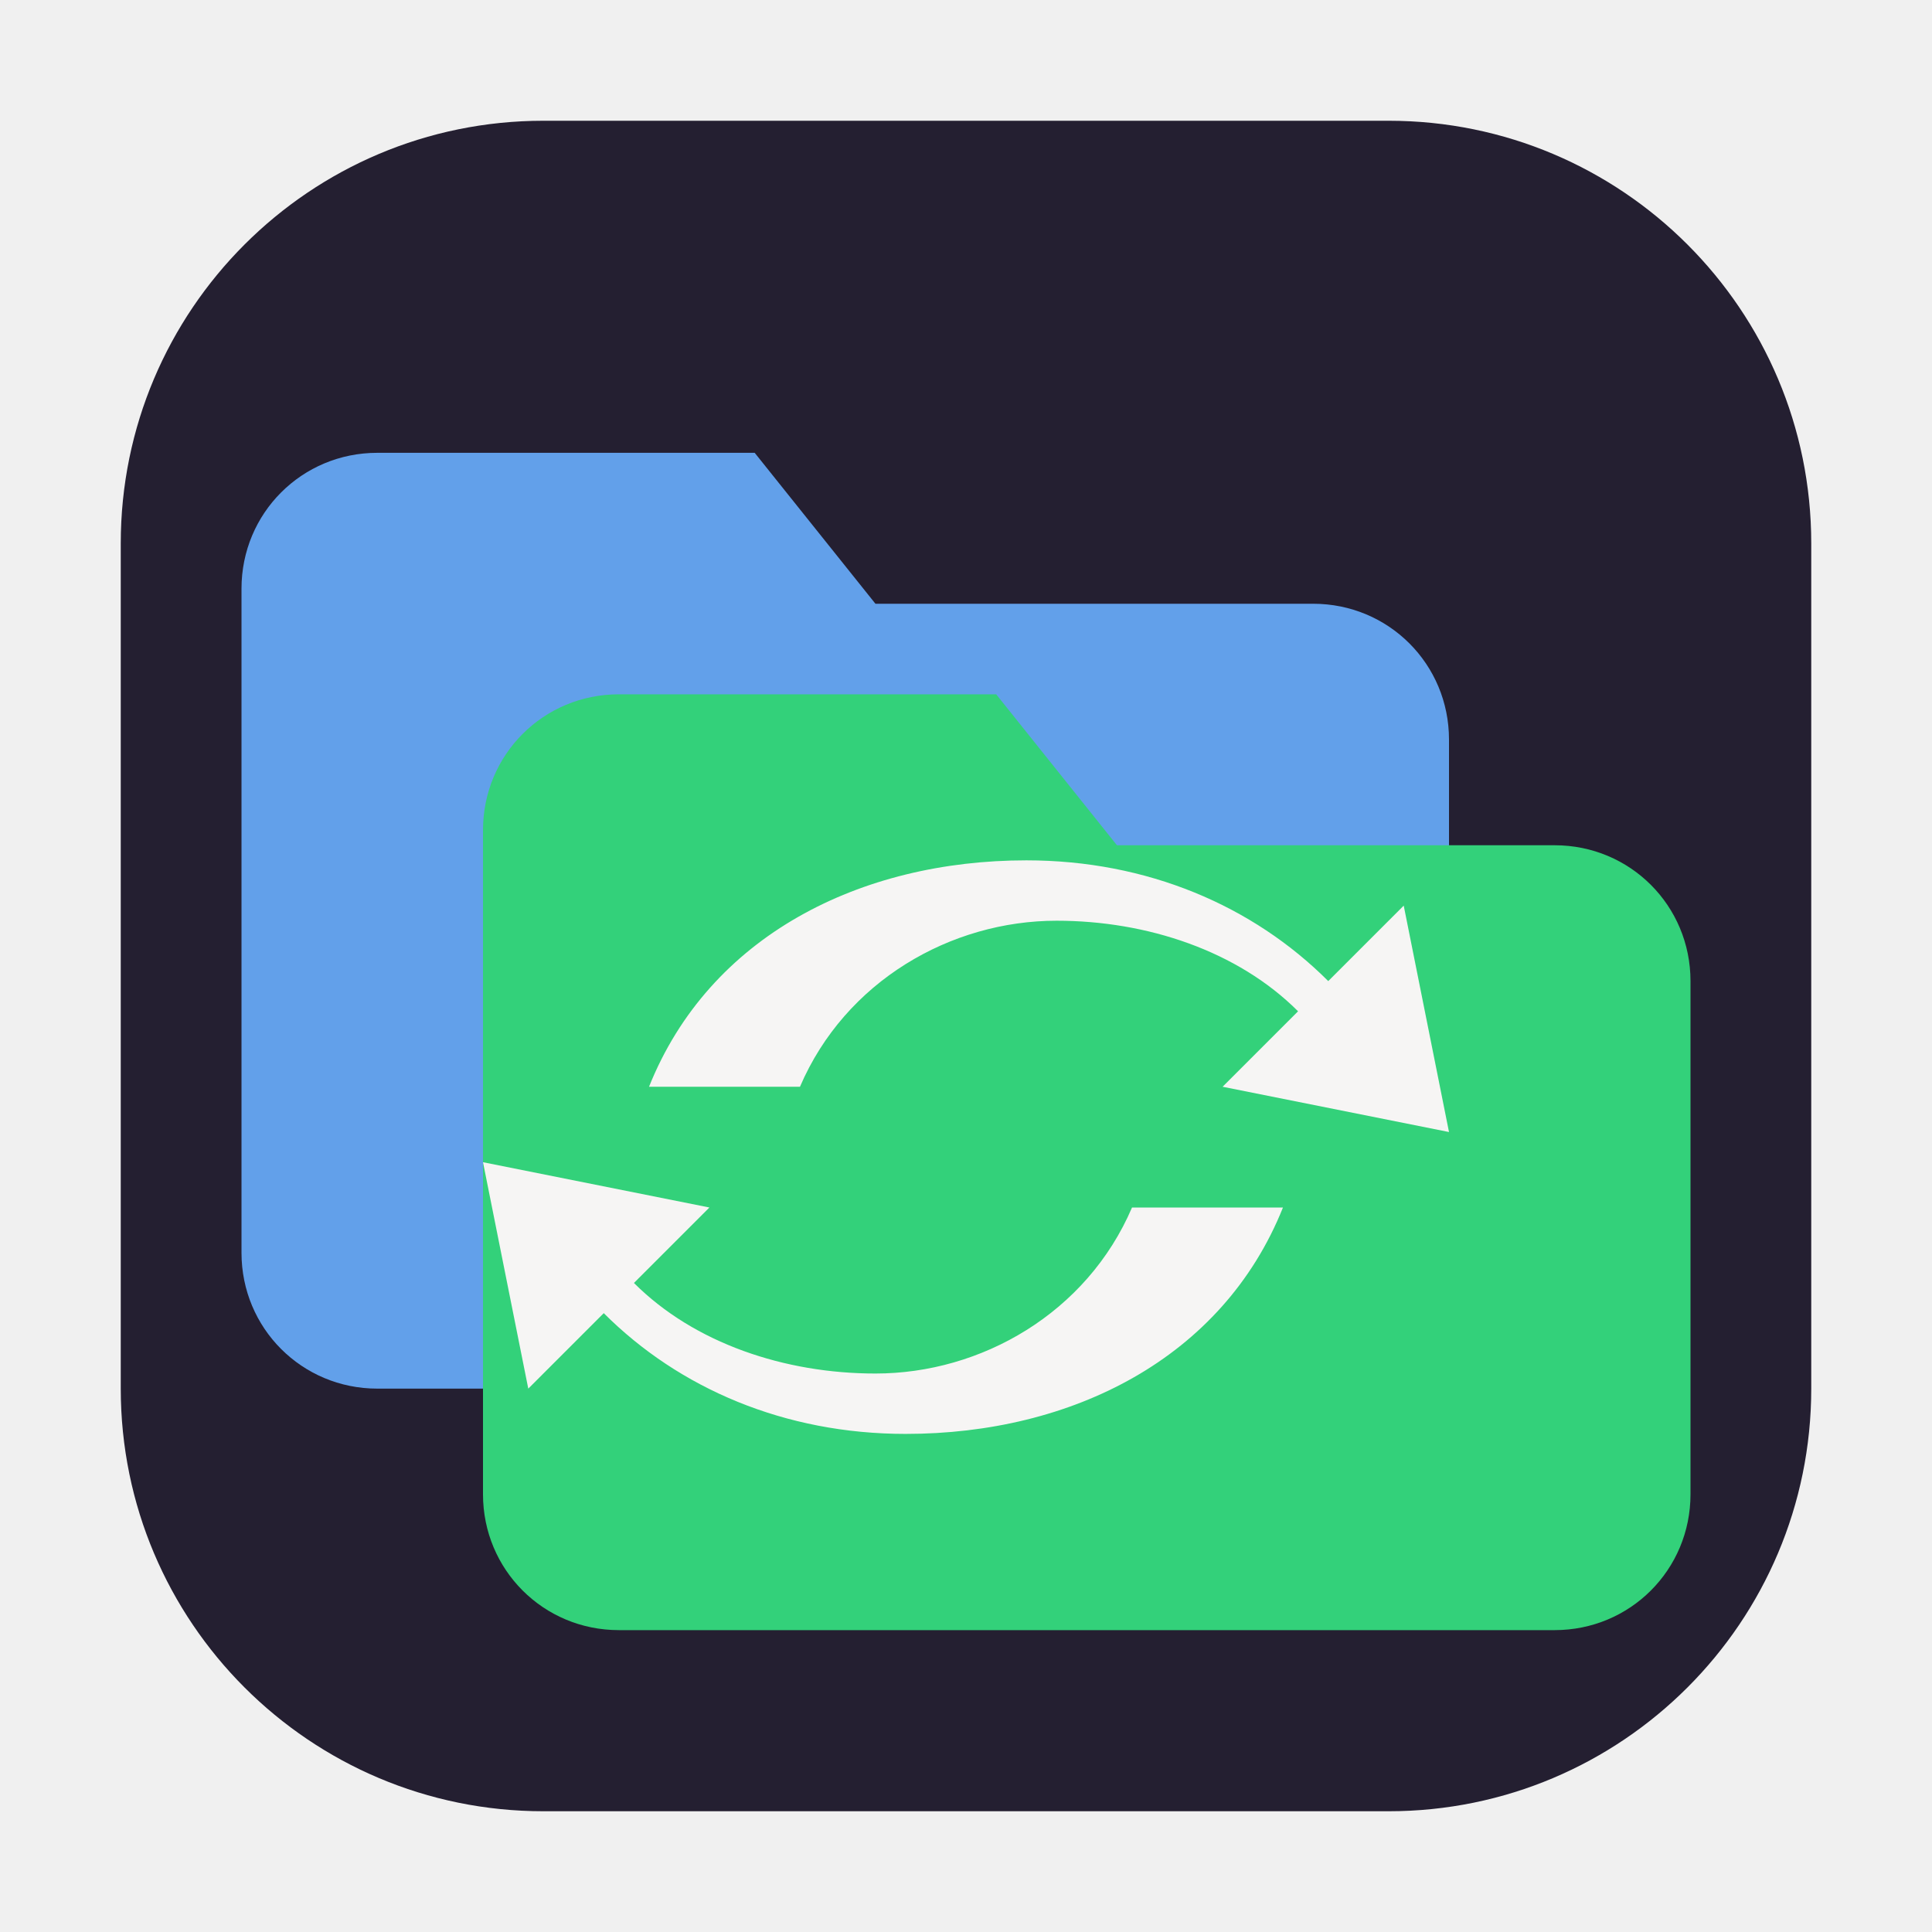
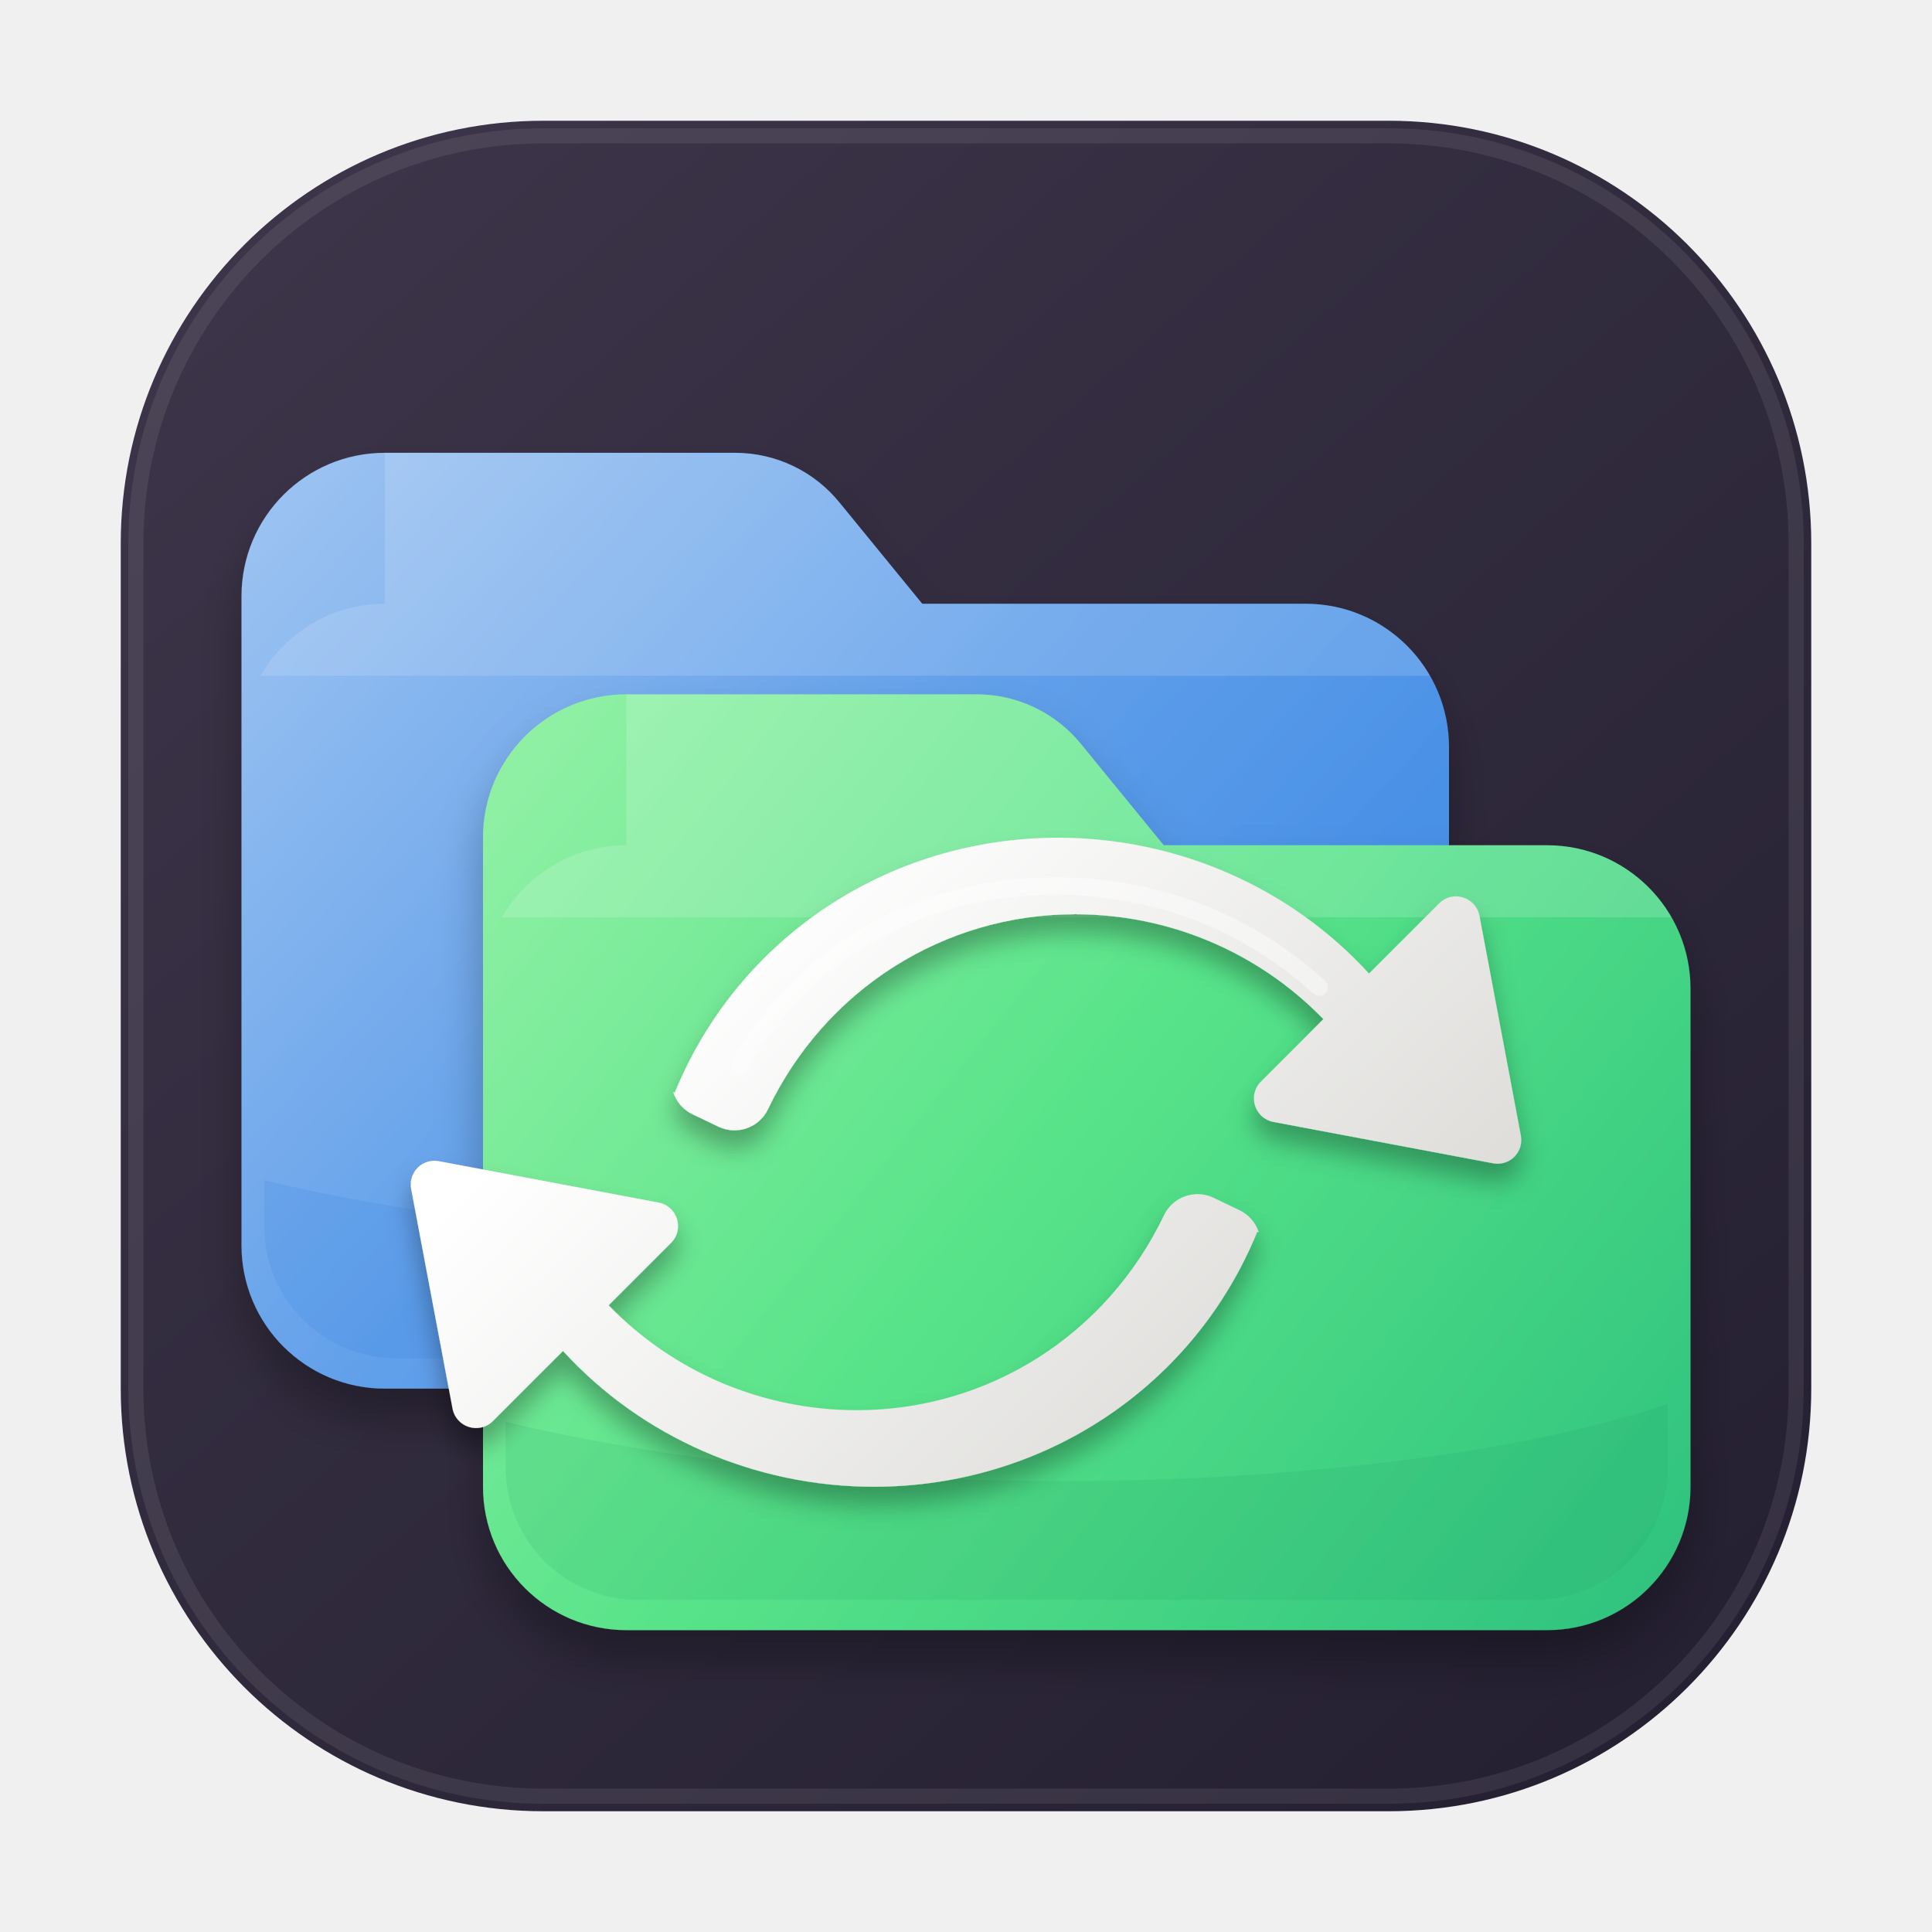
- <svg xmlns="http://www.w3.org/2000/svg" width="128" height="128" viewBox="0 0 128 128">
-   <rect x="8" y="8" width="112" height="112" rx="28" fill="#241f31" />
-   <path d="M16 39c0-5 4-9 9-9h25l8 10h29c5 0 9 4 9 9v34c0 5-4 9-9 9H25c-5 0-9-4-9-9z" fill="#62a0ea" />
-   <path d="M32 55c0-5 4-9 9-9h25l8 10h29c5 0 9 4 9 9v34c0 5-4 9-9 9H41c-5 0-9-4-9-9z" fill="#33d17a" />
-   <path d="M43 72c4-10 14-15 25-15 8 0 15 3 20 8l5-5 3 15-15-3 5-5c-4-4-10-6-16-6-7 0-14 4-17 11z" fill="#f6f5f4" />
-   <path d="M85 80c-4 10-14 15-25 15-8 0-15-3-20-8l-5 5-3-15 15 3-5 5c4 4 10 6 16 6 7 0 14-4 17-11z" fill="#f6f5f4" />
+ <svg xmlns="http://www.w3.org/2000/svg" width="512" height="512" viewBox="0 0 128 128">
+   <defs>
+     <linearGradient id="tile" x1="16" y1="10" x2="112" y2="118" gradientUnits="userSpaceOnUse">
+       <stop offset="0" stop-color="#3d3549" />
+       <stop offset="1" stop-color="#241f31" />
+     </linearGradient>
+     <linearGradient id="blueFolder" x1="22" y1="31" x2="90" y2="93" gradientUnits="userSpaceOnUse">
+       <stop offset="0" stop-color="#99c1f1" />
+       <stop offset="0.45" stop-color="#62a0ea" />
+       <stop offset="1" stop-color="#3584e4" />
+     </linearGradient>
+     <linearGradient id="greenFolder" x1="36" y1="48" x2="111" y2="108" gradientUnits="userSpaceOnUse">
+       <stop offset="0" stop-color="#8ff0a4" />
+       <stop offset="0.46" stop-color="#57e389" />
+       <stop offset="1" stop-color="#2ec27e" />
+     </linearGradient>
+     <linearGradient id="arrow" x1="49" y1="61" x2="82" y2="95" gradientUnits="userSpaceOnUse">
+       <stop offset="0" stop-color="#ffffff" />
+       <stop offset="1" stop-color="#deddda" />
+     </linearGradient>
+     <filter id="softShadow" x="-30%" y="-30%" width="160%" height="180%">
+       <feGaussianBlur in="SourceAlpha" stdDeviation="1.5" result="blur" />
+       <feOffset dy="2" result="off" />
+       <feColorMatrix in="off" type="matrix" values="0 0 0 0 0  0 0 0 0 0  0 0 0 0 0  0 0 0 .28 0" />
+       <feMerge>
+         <feMergeNode />
+         <feMergeNode in="SourceGraphic" />
+       </feMerge>
+     </filter>
+     <filter id="arrowShadow" x="-35%" y="-35%" width="170%" height="190%">
+       <feGaussianBlur in="SourceAlpha" stdDeviation="0.85" result="blur" />
+       <feOffset dy="1.2" result="off" />
+       <feColorMatrix in="off" type="matrix" values="0 0 0 0 0  0 0 0 0 0  0 0 0 0 0  0 0 0 .30 0" />
+       <feMerge>
+         <feMergeNode />
+         <feMergeNode in="SourceGraphic" />
+       </feMerge>
+     </filter>
+   </defs>
+   <rect x="8" y="8" width="112" height="112" rx="28" fill="url(#tile)" />
+   <rect x="9" y="9" width="110" height="110" rx="27" fill="none" stroke="#ffffff" stroke-opacity="0.08" stroke-width="1" />
+   <g filter="url(#softShadow)">
+     <path d="M16 39.5c0-5.25 4.25-9.5 9.5-9.5h23.2c2.7 0 5.25 1.22 6.94 3.32L61.1 40H86.5c5.25 0 9.5 4.25 9.5 9.5v33c0 5.25-4.25 9.5-9.5 9.5h-61C20.25 92 16 87.75 16 82.5z" fill="url(#blueFolder)" />
+     <path d="M25.5 30h23.2c2.7 0 5.25 1.22 6.94 3.32L61.1 40H86.5c3.52 0 6.6 1.92 8.24 4.77H17.26C18.9 41.92 21.98 40 25.5 40z" fill="#ffffff" opacity="0.14" />
+     <path d="M17.5 81.2c0 4.9 3.95 8.8 8.8 8.8h59.4c4.85 0 8.8-3.9 8.8-8.8v-4.2c-15.2 5.3-49.8 7.7-77 1.2z" fill="#1c71d8" opacity="0.13" />
+   </g>
+   <g filter="url(#softShadow)">
+     <path d="M32 55.5c0-5.25 4.25-9.5 9.5-9.5h23.2c2.7 0 5.25 1.22 6.94 3.32L77.1 56h25.4c5.25 0 9.5 4.25 9.5 9.5v33c0 5.25-4.25 9.5-9.5 9.5h-61c-5.25 0-9.5-4.25-9.5-9.5z" fill="url(#greenFolder)" />
+     <path d="M41.5 46h23.2c2.7 0 5.25 1.22 6.94 3.32L77.1 56h25.4c3.52 0 6.6 1.92 8.24 4.77H33.26C34.9 57.92 37.98 56 41.5 56z" fill="#ffffff" opacity="0.16" />
+     <path d="M33.5 97.2c0 4.9 3.95 8.8 8.8 8.8h59.4c4.85 0 8.8-3.9 8.8-8.8V93c-15.2 5.3-49.8 7.7-77 1.2z" fill="#1b8f5a" opacity="0.12" />
+   </g>
+   <g filter="url(#arrowShadow)" fill="url(#arrow)">
+     <path d="M44.7 72.4c4.2-10.3 14.2-16.9 25.4-16.9 7.9 0 15.4 3.3 20.6 9l4.65-4.65c.9-.9 2.43-.42 2.67.83l2.74 14.55a1.57 1.57 0 0 1-1.84 1.84l-14.55-2.74c-1.25-.24-1.73-1.77-.83-2.67l4.14-4.14c-4.3-4.43-10.2-6.95-16.45-6.95-8.7 0-16.55 4.98-20.35 12.92-.58 1.22-2.05 1.74-3.27 1.16l-1.75-.84a2.45 2.45 0 0 1-1.26-1.46z" />
+     <path d="M83.3 81.6C79.1 91.9 69.1 98.5 57.9 98.5c-7.9 0-15.4-3.3-20.6-9l-4.65 4.65c-.9.9-2.43.42-2.67-.83l-2.74-14.55a1.57 1.57 0 0 1 1.84-1.84l14.55 2.74c1.25.24 1.73 1.77.83 2.67l-4.14 4.14c4.3 4.43 10.2 6.95 16.45 6.95 8.7 0 16.55-4.98 20.35-12.92.58-1.22 2.05-1.74 3.27-1.16l1.75.84a2.45 2.45 0 0 1 1.26 1.46z" />
+   </g>
+   <path d="M49 70.5c4.7-7.8 12.2-11.8 21-11.8 6.5 0 12.7 2.4 17.4 6.7" fill="none" stroke="#ffffff" stroke-opacity="0.42" stroke-width="1.15" stroke-linecap="round" />
</svg>
